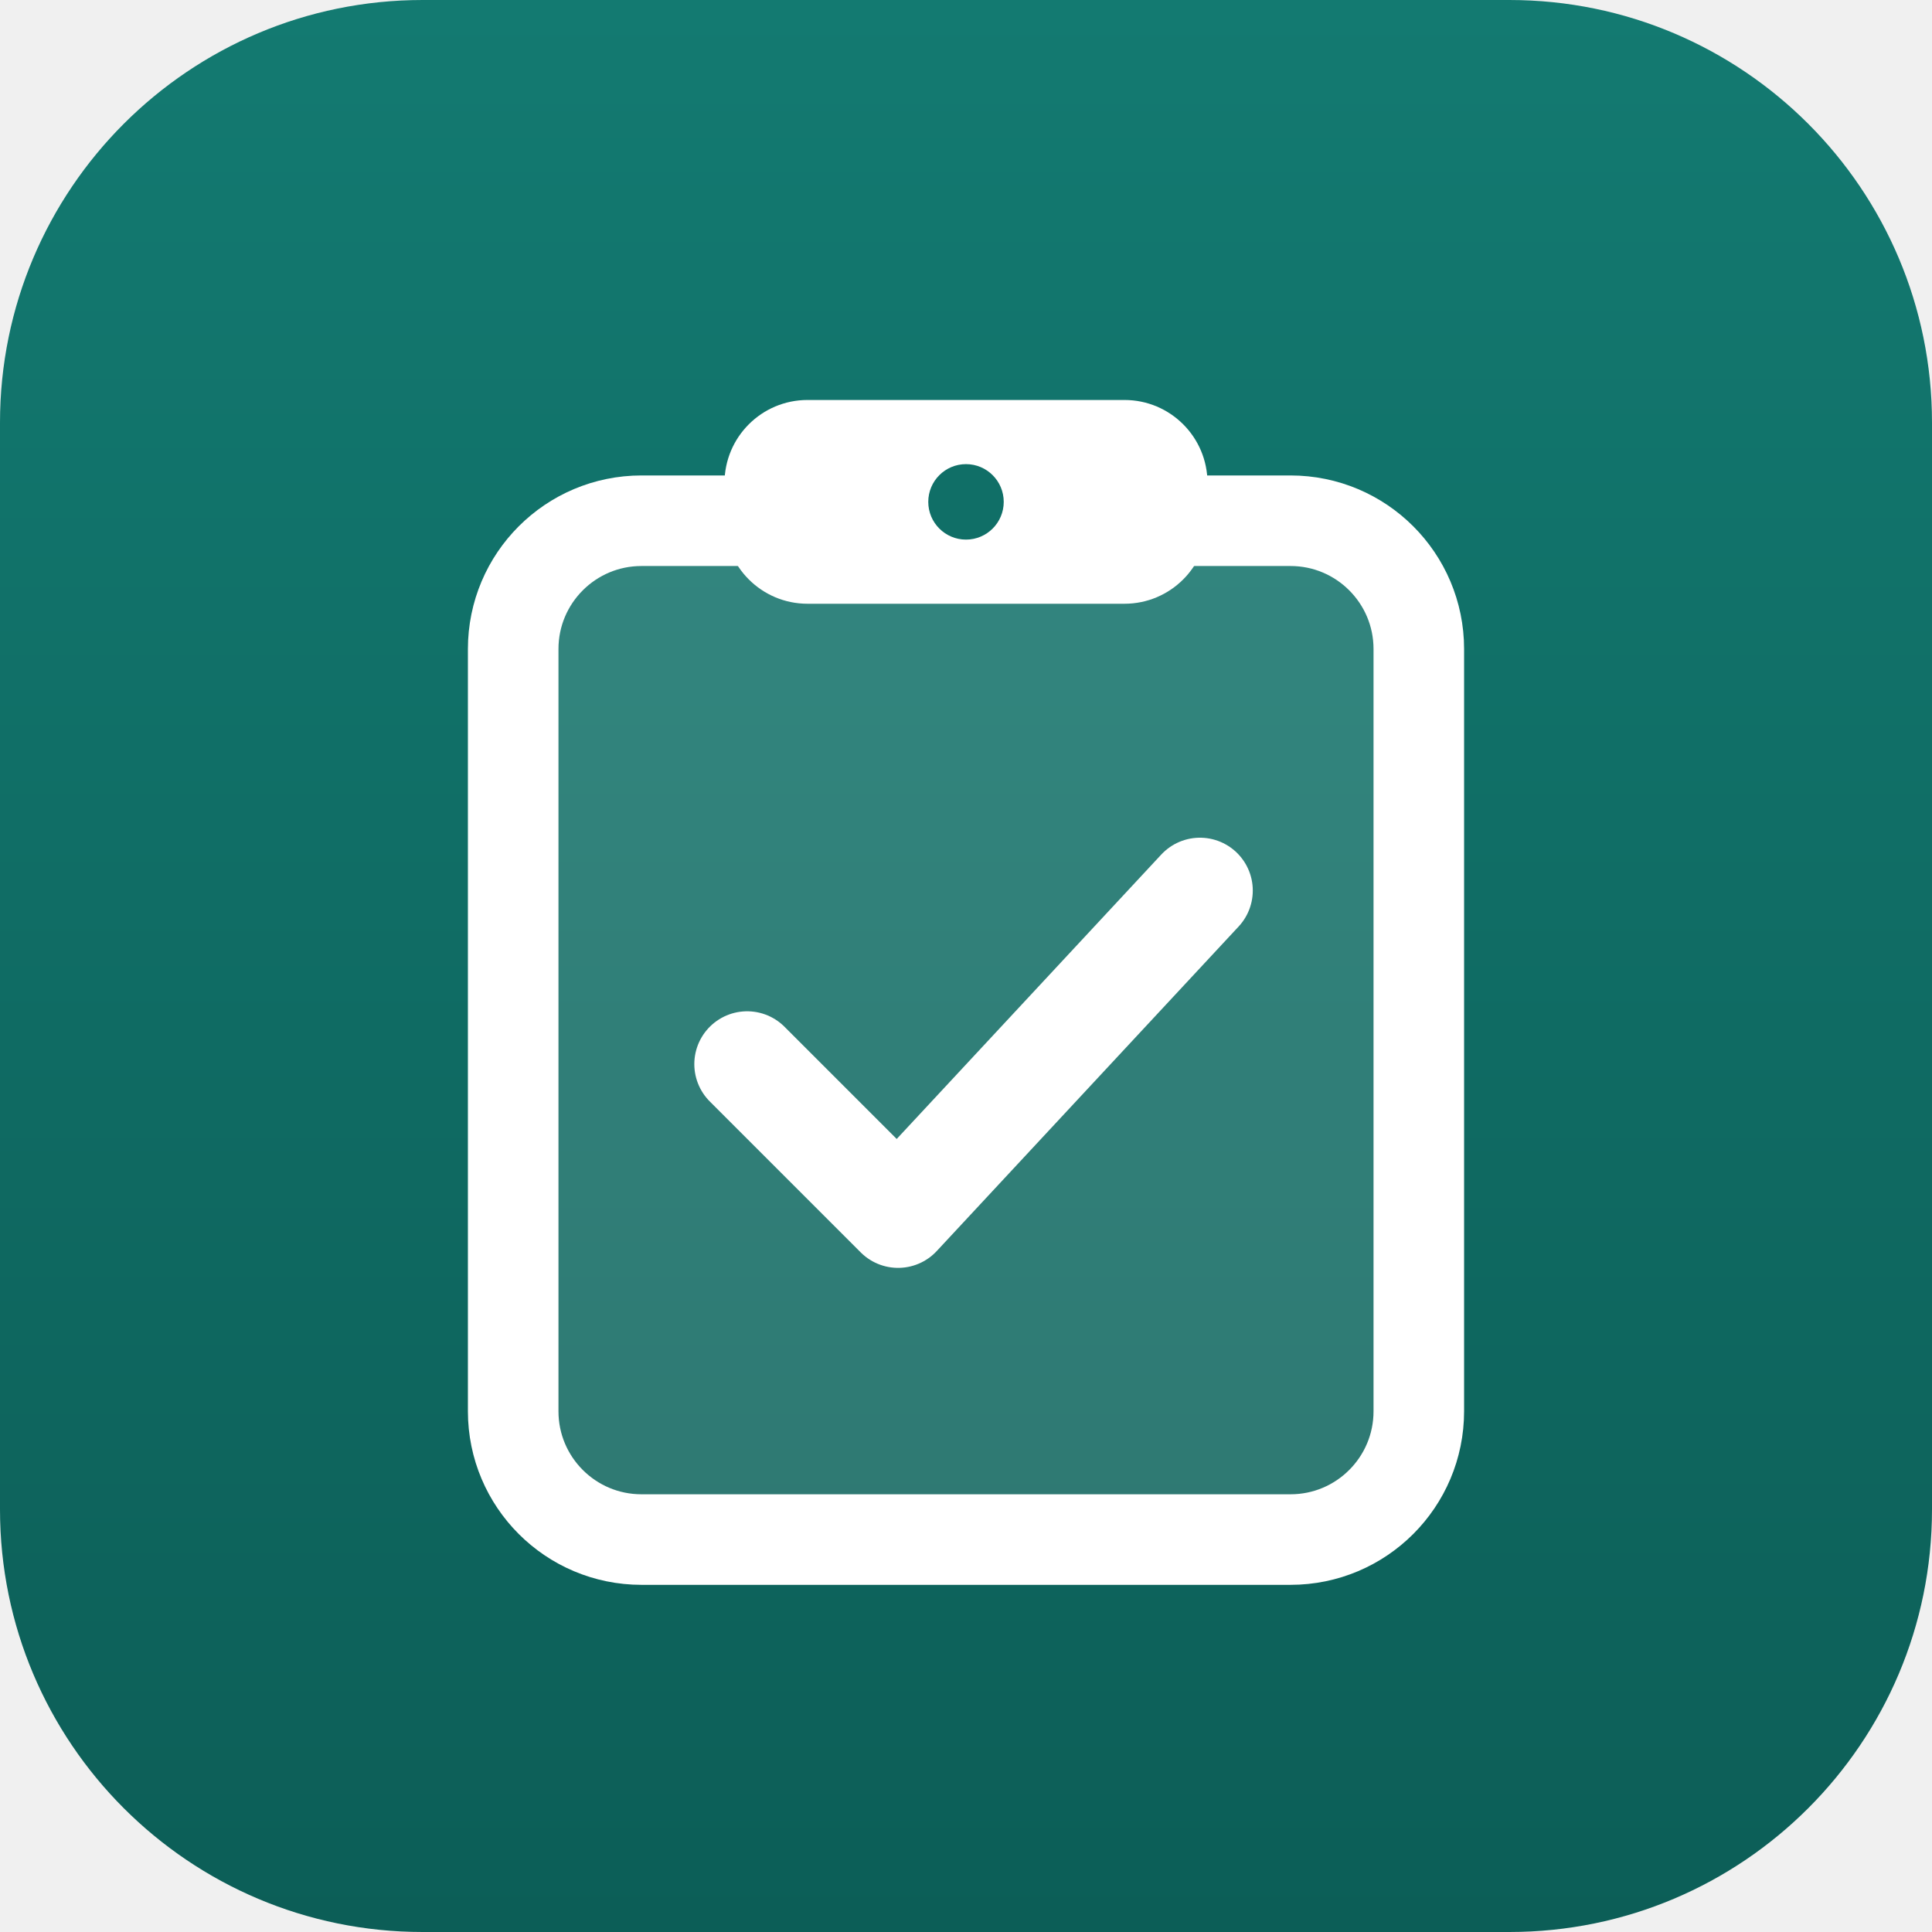
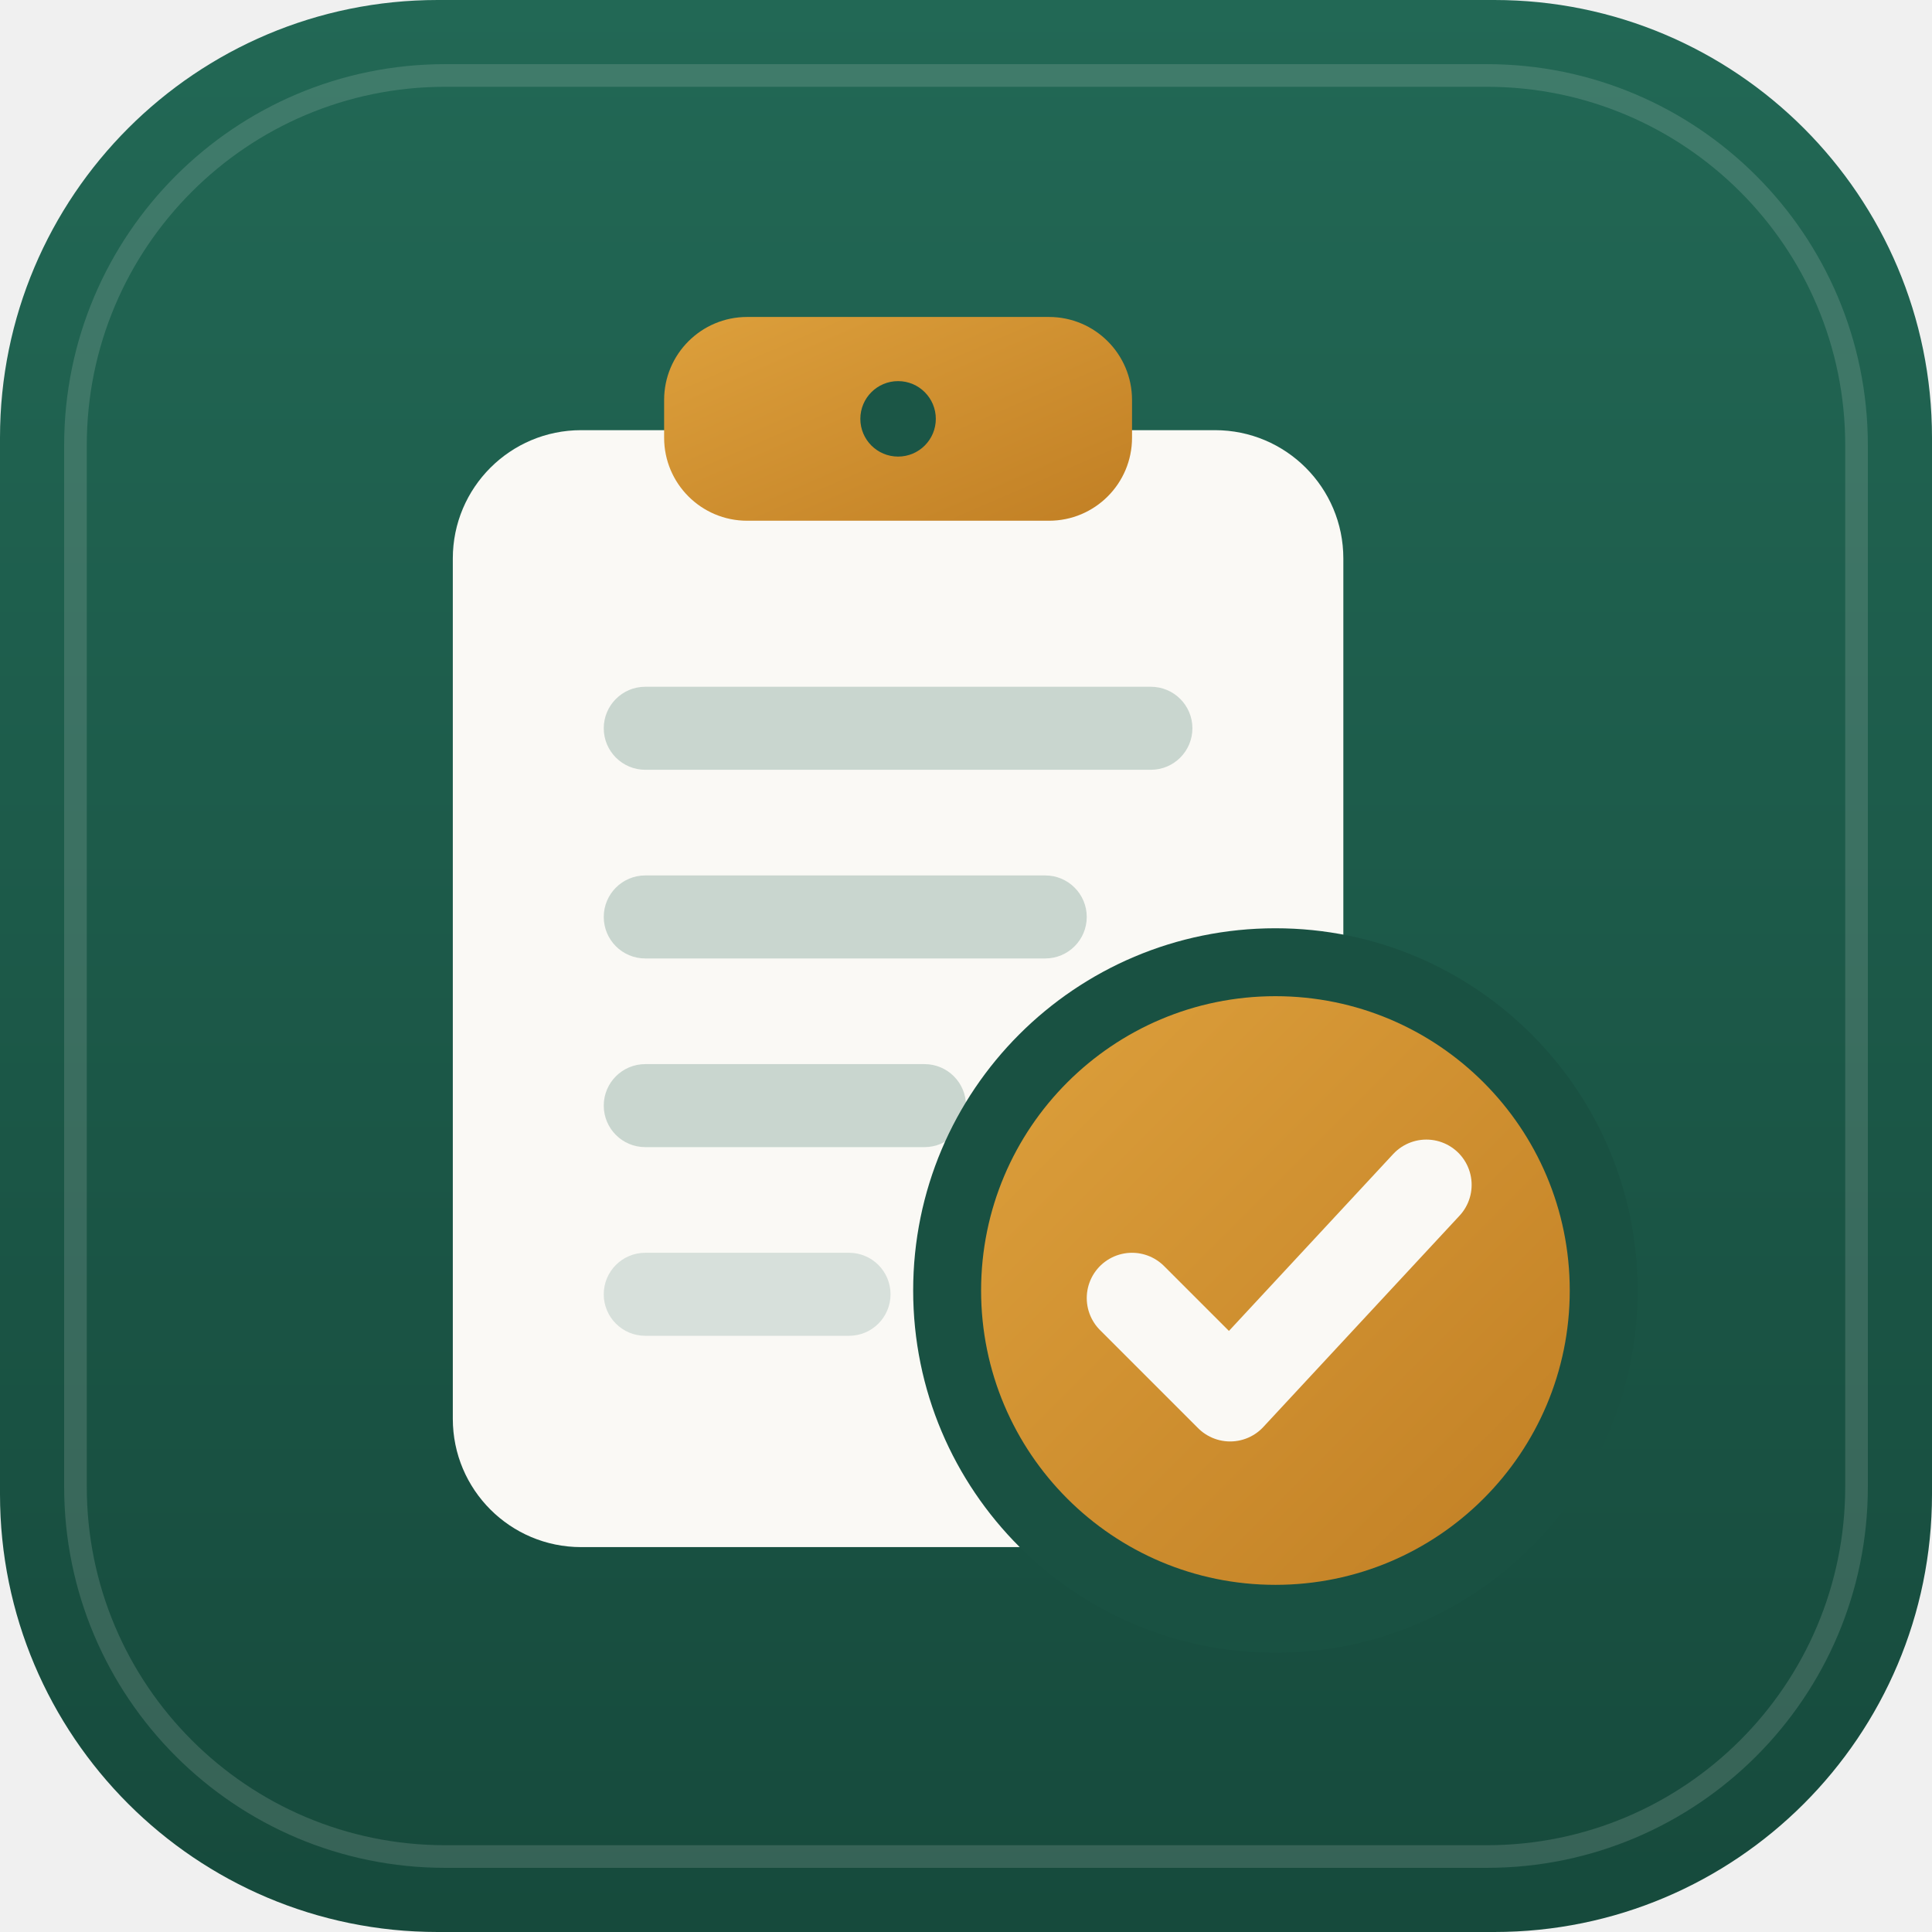
<svg xmlns="http://www.w3.org/2000/svg" viewBox="0 0 512 512" width="512" height="512" fill="none">
  <defs>
-     <linearGradient id="bg" x1="0" y1="0" x2="0" y2="512" gradientUnits="userSpaceOnUse">
-       <stop offset="0%" stop-color="#137A71" />
-       <stop offset="100%" stop-color="#0C5E57" />
+     <linearGradient id="cp-bg" x1="0" y1="0" x2="0" y2="512" gradientUnits="userSpaceOnUse">
+       <stop offset="0%" stop-color="#226855" />
+       <stop offset="100%" stop-color="#164A3C" />
+     </linearGradient>
+     <linearGradient id="cp-gold" x1="0" y1="0" x2="1" y2="1">
+       <stop offset="0%" stop-color="#DDA03C" />
+       <stop offset="100%" stop-color="#C17F24" />
    </linearGradient>
  </defs>
-   <rect width="512" height="512" rx="112" fill="url(#bg)" />
-   <rect x="136" y="138" width="240" height="270" rx="34" fill="#FFFFFF" fill-opacity="0.14" stroke="#FFFFFF" stroke-width="24" stroke-linejoin="round" />
-   <rect x="192" y="106" width="128" height="54" rx="22" fill="#FFFFFF" />
-   <circle cx="256" cy="133" r="10" fill="#106F67" />
-   <path d="M198 282L238 322L318 236" stroke="#FFFFFF" stroke-width="28" stroke-linecap="round" stroke-linejoin="round" />
+   <rect width="512" height="512" rx="116" fill="url(#cp-bg)" />
+   <rect x="20" y="20" width="472" height="472" rx="98" stroke="#FAF9F5" stroke-opacity="0.14" stroke-width="6" />
+   <rect x="120" y="114" width="236" height="296" rx="34" fill="#FAF9F5" />
+   <rect x="176" y="84" width="124" height="54" rx="22" fill="url(#cp-gold)" />
+   <circle cx="238" cy="111" r="10" fill="#1B5646" />
+   <rect x="160" y="182" width="156" height="22" rx="11" fill="#1E5C4B" fill-opacity="0.22" />
+   <rect x="160" y="232" width="128" height="22" rx="11" fill="#1E5C4B" fill-opacity="0.22" />
+   <rect x="160" y="282" width="96" height="22" rx="11" fill="#1E5C4B" fill-opacity="0.22" />
+   <rect x="160" y="332" width="76" height="22" rx="11" fill="#1E5C4B" fill-opacity="0.16" />
+   <circle cx="338" cy="342" r="96" fill="#195142" />
+   <circle cx="338" cy="342" r="78" fill="url(#cp-gold)" />
+   <path d="M300 344L326 370L378 314" stroke="#FAF9F5" stroke-width="24" stroke-linecap="round" stroke-linejoin="round" />
</svg>
